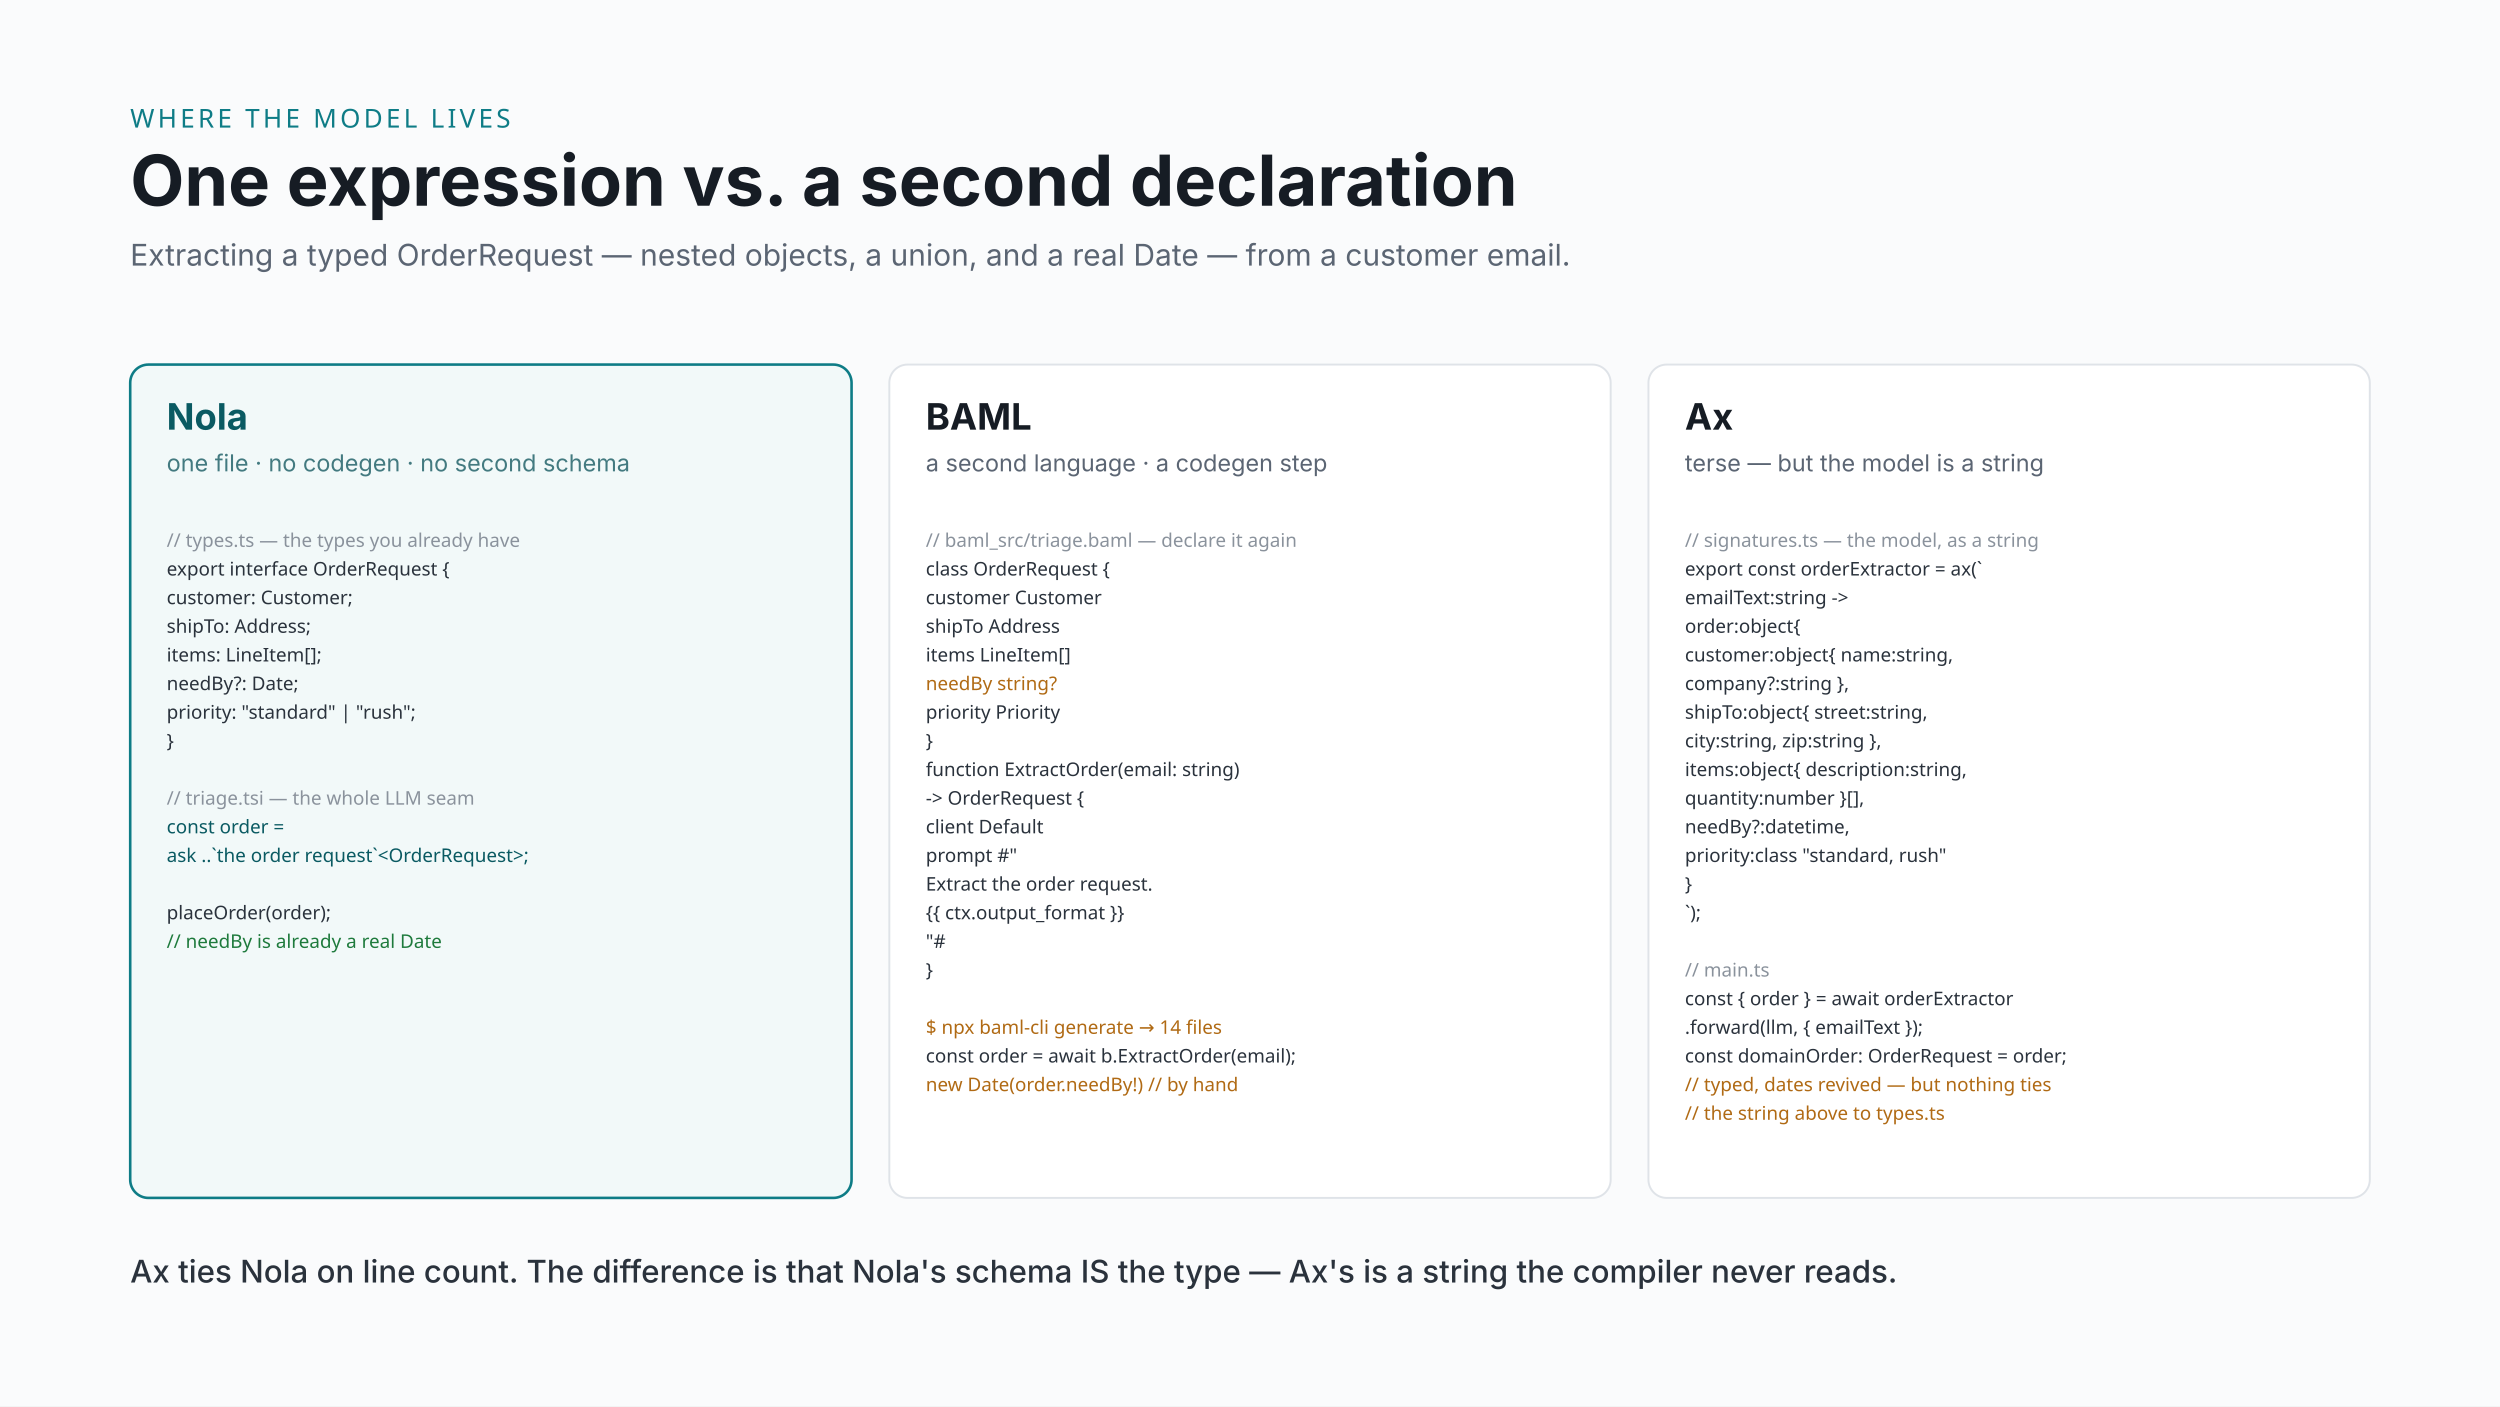
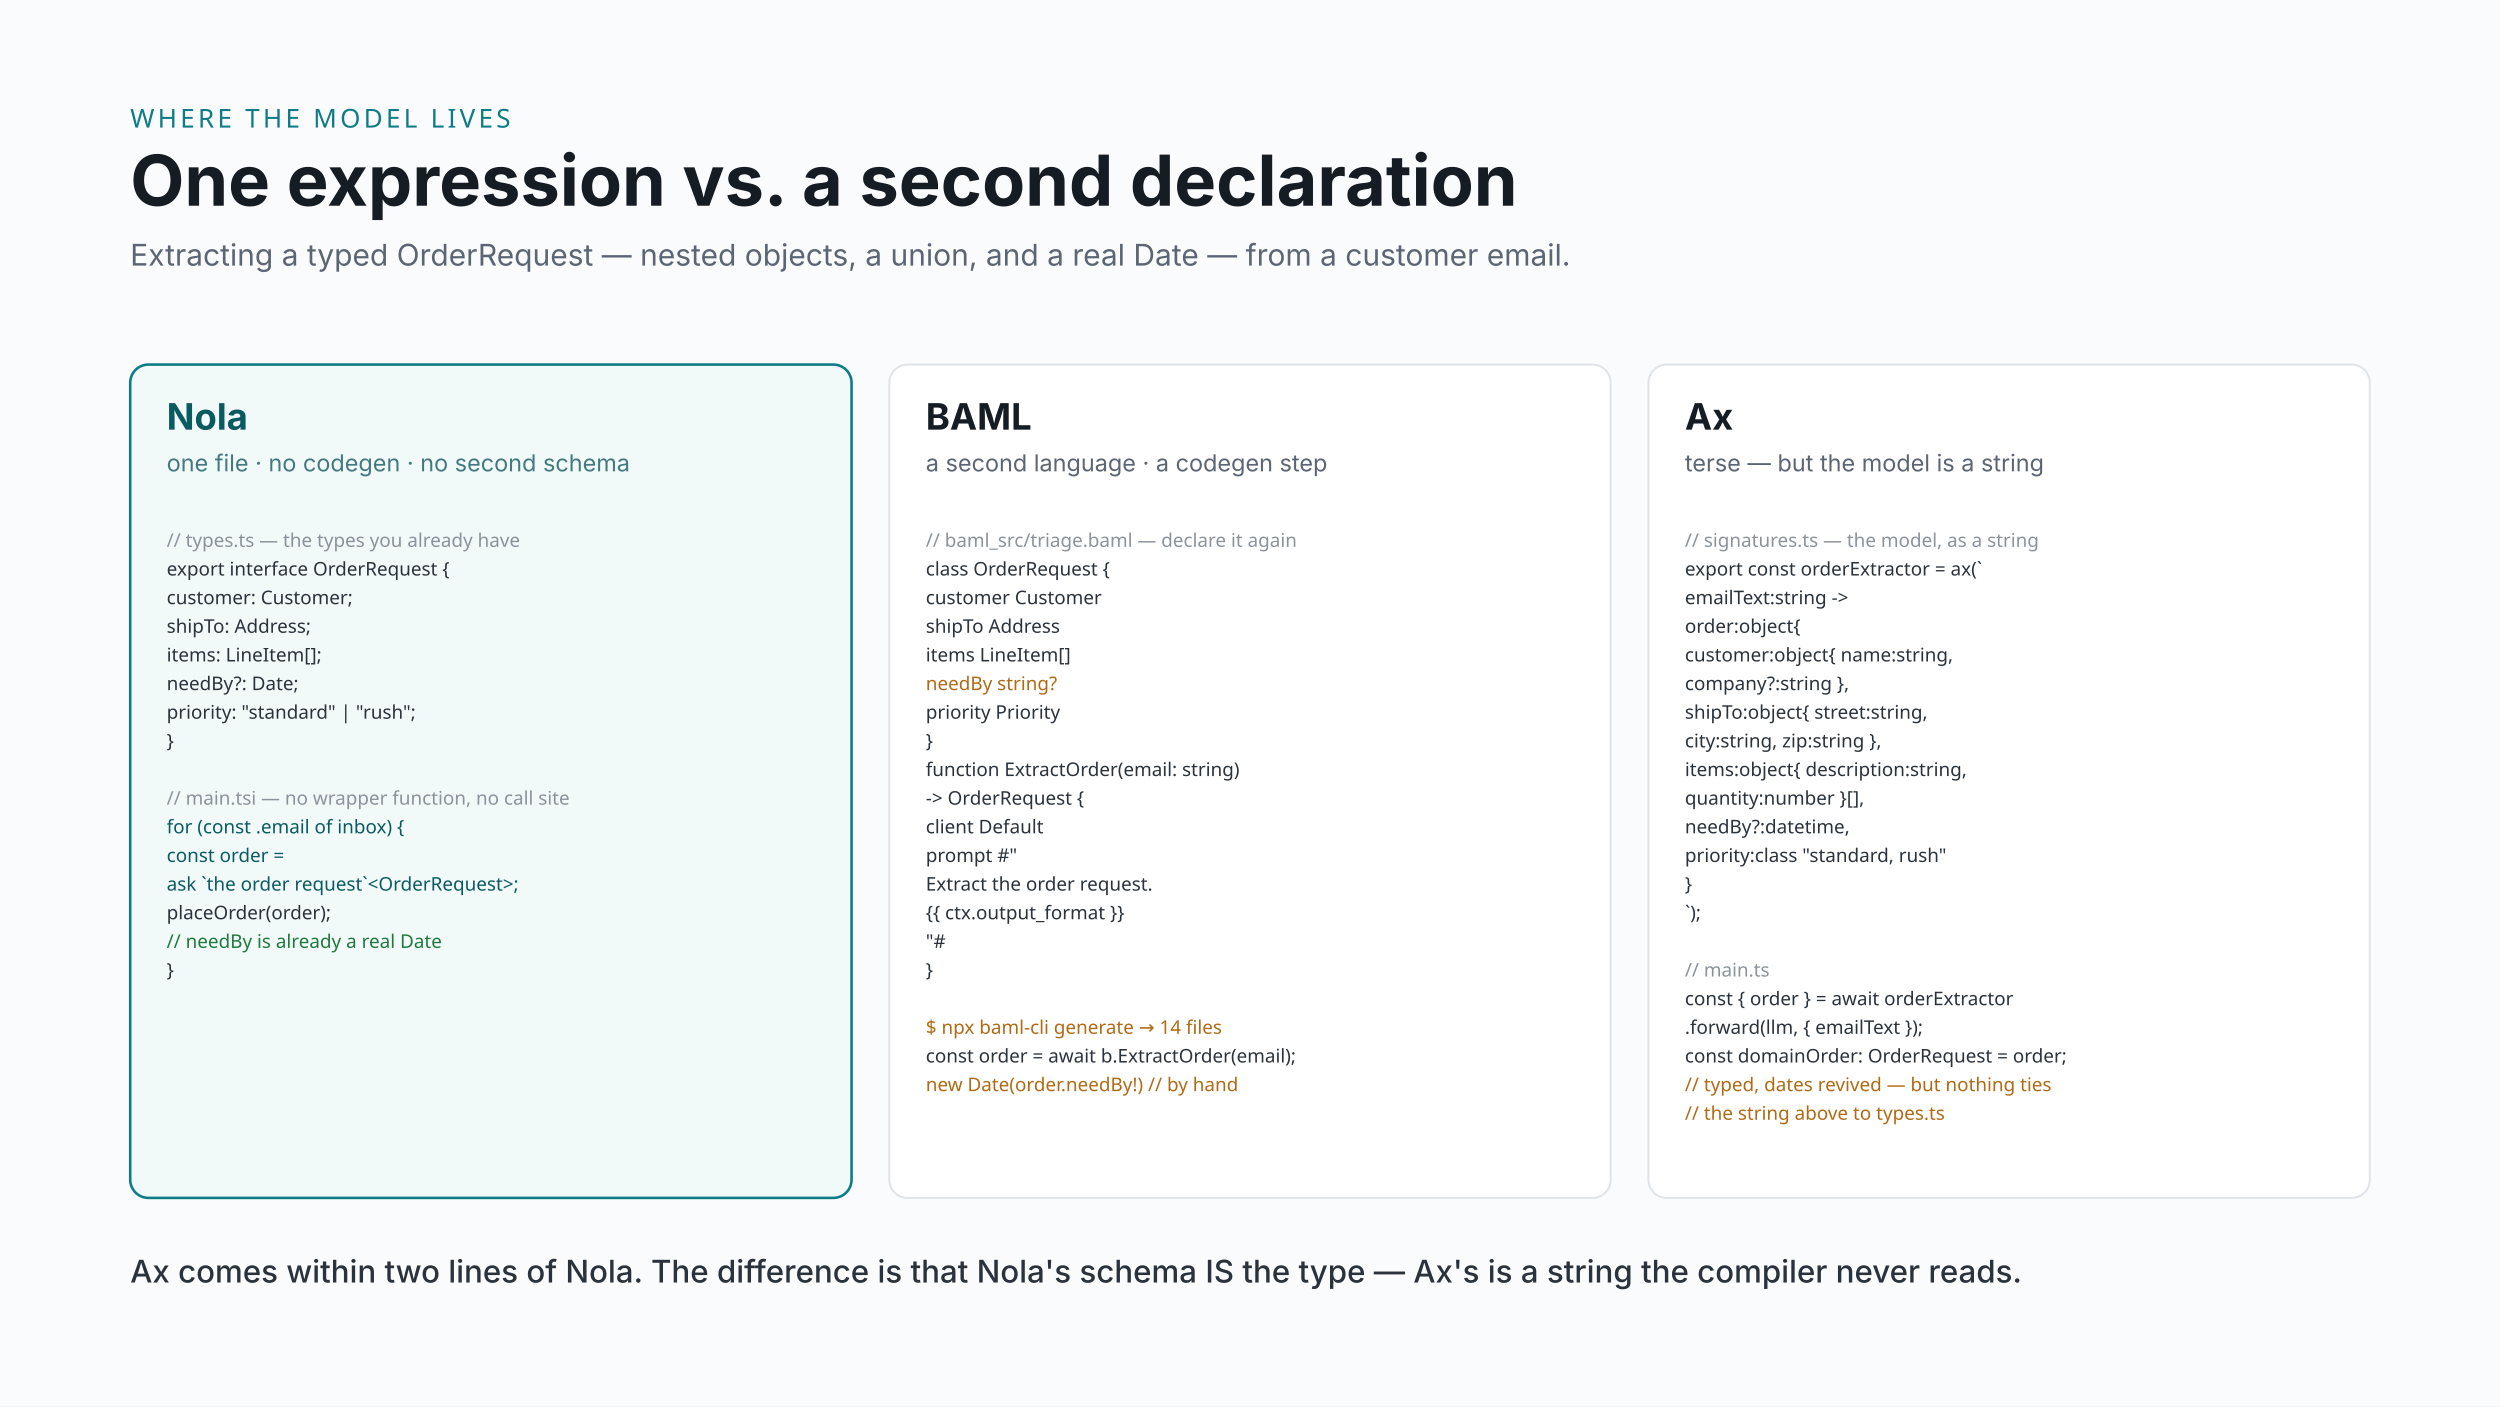
<svg xmlns="http://www.w3.org/2000/svg" width="1920" height="1080" viewBox="0 0 1920 1080">
  <rect id="background" width="1920" height="1080" fill="#FAFBFC" />
  <text x="100" y="98" font-family="Roboto Mono" font-size="20" font-weight="500" letter-spacing="2.5" fill="#0E7C86">WHERE THE MODEL LIVES</text>
  <text x="100" y="158" font-family="Inter" font-size="54" font-weight="700" fill="#161C24">One expression vs. a second declaration</text>
  <text x="100" y="204" font-family="Inter" font-size="23" fill="#5B6573">Extracting a typed OrderRequest — nested objects, a union, and a real Date — from a customer email.</text>
  <rect x="100" y="280" width="554" height="640" rx="14" fill="#F2F9F9" stroke="#0E7C86" stroke-width="2" />
  <text x="128" y="330" font-family="Inter" font-size="28" font-weight="700" fill="#0A5A62">Nola</text>
  <text x="128" y="362" font-family="Inter" font-size="18" fill="#437A80">one file · no codegen · no second schema</text>
  <text x="128" y="420" font-family="Roboto Mono" font-size="14.5" fill="#8A929C">// types.ts — the types you already have</text>
  <text x="128" y="442" font-family="Roboto Mono" font-size="14.5" fill="#2A323C">export interface OrderRequest {</text>
  <text x="128" y="464" font-family="Roboto Mono" font-size="14.5" fill="#2A323C">  customer: Customer;</text>
  <text x="128" y="486" font-family="Roboto Mono" font-size="14.5" fill="#2A323C">  shipTo: Address;</text>
  <text x="128" y="508" font-family="Roboto Mono" font-size="14.5" fill="#2A323C">  items: LineItem[];</text>
  <text x="128" y="530" font-family="Roboto Mono" font-size="14.5" fill="#2A323C">  needBy?: Date;</text>
  <text x="128" y="552" font-family="Roboto Mono" font-size="14.5" fill="#2A323C">  priority: "standard" | "rush";</text>
  <text x="128" y="574" font-family="Roboto Mono" font-size="14.5" fill="#2A323C">}</text>
-   <text x="128" y="618" font-family="Roboto Mono" font-size="14.5" fill="#8A929C">// triage.tsi — the whole LLM seam</text>
-   <text x="128" y="640" font-family="Roboto Mono" font-size="14.5" font-weight="500" fill="#0A5A62">const order =</text>
-   <text x="128" y="662" font-family="Roboto Mono" font-size="14.5" font-weight="500" fill="#0A5A62">  ask ..`the order request`&lt;OrderRequest&gt;;</text>
-   <text x="128" y="706" font-family="Roboto Mono" font-size="14.5" fill="#2A323C">placeOrder(order);</text>
-   <text x="128" y="728" font-family="Roboto Mono" font-size="14.5" fill="#1E7A3C">// needBy is already a real Date</text>
+   <text x="128" y="618" font-family="Roboto Mono" font-size="14.5" fill="#8A929C">// main.tsi — no wrapper function, no call site</text>
+   <text x="128" y="640" font-family="Roboto Mono" font-size="14.5" font-weight="500" fill="#0A5A62">for (const .email of inbox) {</text>
+   <text x="128" y="662" font-family="Roboto Mono" font-size="14.5" font-weight="500" fill="#0A5A62">  const order =</text>
+   <text x="128" y="684" font-family="Roboto Mono" font-size="14.5" font-weight="500" fill="#0A5A62">    ask `the order request`&lt;OrderRequest&gt;;</text>
+   <text x="128" y="706" font-family="Roboto Mono" font-size="14.5" fill="#2A323C">  placeOrder(order);</text>
+   <text x="128" y="728" font-family="Roboto Mono" font-size="14.5" fill="#1E7A3C">  // needBy is already a real Date</text>
+   <text x="128" y="750" font-family="Roboto Mono" font-size="14.5" fill="#2A323C">}</text>
  <rect x="683" y="280" width="554" height="640" rx="14" fill="#FFFFFF" stroke="#DFE3E8" stroke-width="1.5" />
  <text x="711" y="330" font-family="Inter" font-size="28" font-weight="700" fill="#161C24">BAML</text>
  <text x="711" y="362" font-family="Inter" font-size="18" fill="#5B6573">a second language · a codegen step</text>
  <text x="711" y="420" font-family="Roboto Mono" font-size="14.5" fill="#8A929C">// baml_src/triage.baml — declare it again</text>
  <text x="711" y="442" font-family="Roboto Mono" font-size="14.5" fill="#2A323C">class OrderRequest {</text>
  <text x="711" y="464" font-family="Roboto Mono" font-size="14.5" fill="#2A323C">  customer Customer</text>
  <text x="711" y="486" font-family="Roboto Mono" font-size="14.5" fill="#2A323C">  shipTo Address</text>
  <text x="711" y="508" font-family="Roboto Mono" font-size="14.5" fill="#2A323C">  items LineItem[]</text>
  <text x="711" y="530" font-family="Roboto Mono" font-size="14.5" fill="#B06A14">  needBy string?</text>
  <text x="711" y="552" font-family="Roboto Mono" font-size="14.5" fill="#2A323C">  priority Priority</text>
  <text x="711" y="574" font-family="Roboto Mono" font-size="14.5" fill="#2A323C">}</text>
  <text x="711" y="596" font-family="Roboto Mono" font-size="14.5" fill="#2A323C">function ExtractOrder(email: string)</text>
  <text x="711" y="618" font-family="Roboto Mono" font-size="14.5" fill="#2A323C">    -&gt; OrderRequest {</text>
  <text x="711" y="640" font-family="Roboto Mono" font-size="14.5" fill="#2A323C">  client Default</text>
  <text x="711" y="662" font-family="Roboto Mono" font-size="14.5" fill="#2A323C">  prompt #"</text>
  <text x="711" y="684" font-family="Roboto Mono" font-size="14.5" fill="#2A323C">    Extract the order request.</text>
  <text x="711" y="706" font-family="Roboto Mono" font-size="14.5" fill="#2A323C">    {{ ctx.output_format }}</text>
  <text x="711" y="728" font-family="Roboto Mono" font-size="14.5" fill="#2A323C">  "#</text>
  <text x="711" y="750" font-family="Roboto Mono" font-size="14.5" fill="#2A323C">}</text>
  <text x="711" y="794" font-family="Roboto Mono" font-size="14.5" fill="#B06A14">$ npx baml-cli generate → 14 files</text>
  <text x="711" y="816" font-family="Roboto Mono" font-size="14.5" fill="#2A323C">const order = await b.ExtractOrder(email);</text>
  <text x="711" y="838" font-family="Roboto Mono" font-size="14.5" fill="#B06A14">new Date(order.needBy!)  // by hand</text>
  <rect x="1266" y="280" width="554" height="640" rx="14" fill="#FFFFFF" stroke="#DFE3E8" stroke-width="1.5" />
  <text x="1294" y="330" font-family="Inter" font-size="28" font-weight="700" fill="#161C24">Ax</text>
  <text x="1294" y="362" font-family="Inter" font-size="18" fill="#5B6573">terse — but the model is a string</text>
  <text x="1294" y="420" font-family="Roboto Mono" font-size="14.5" fill="#8A929C">// signatures.ts — the model, as a string</text>
  <text x="1294" y="442" font-family="Roboto Mono" font-size="14.5" fill="#2A323C">export const orderExtractor = ax(`</text>
  <text x="1294" y="464" font-family="Roboto Mono" font-size="14.5" fill="#2A323C">  emailText:string -&gt;</text>
  <text x="1294" y="486" font-family="Roboto Mono" font-size="14.5" fill="#2A323C">  order:object{</text>
  <text x="1294" y="508" font-family="Roboto Mono" font-size="14.5" fill="#2A323C">    customer:object{ name:string,</text>
  <text x="1294" y="530" font-family="Roboto Mono" font-size="14.5" fill="#2A323C">                     company?:string },</text>
  <text x="1294" y="552" font-family="Roboto Mono" font-size="14.5" fill="#2A323C">    shipTo:object{ street:string,</text>
  <text x="1294" y="574" font-family="Roboto Mono" font-size="14.5" fill="#2A323C">                   city:string, zip:string },</text>
  <text x="1294" y="596" font-family="Roboto Mono" font-size="14.5" fill="#2A323C">    items:object{ description:string,</text>
  <text x="1294" y="618" font-family="Roboto Mono" font-size="14.5" fill="#2A323C">                  quantity:number }[],</text>
  <text x="1294" y="640" font-family="Roboto Mono" font-size="14.5" fill="#2A323C">    needBy?:datetime,</text>
  <text x="1294" y="662" font-family="Roboto Mono" font-size="14.5" fill="#2A323C">    priority:class "standard, rush"</text>
  <text x="1294" y="684" font-family="Roboto Mono" font-size="14.5" fill="#2A323C">  }</text>
  <text x="1294" y="706" font-family="Roboto Mono" font-size="14.5" fill="#2A323C">`);</text>
  <text x="1294" y="750" font-family="Roboto Mono" font-size="14.5" fill="#8A929C">// main.ts</text>
  <text x="1294" y="772" font-family="Roboto Mono" font-size="14.5" fill="#2A323C">const { order } = await orderExtractor</text>
  <text x="1294" y="794" font-family="Roboto Mono" font-size="14.5" fill="#2A323C">  .forward(llm, { emailText });</text>
  <text x="1294" y="816" font-family="Roboto Mono" font-size="14.5" fill="#2A323C">const domainOrder: OrderRequest = order;</text>
  <text x="1294" y="838" font-family="Roboto Mono" font-size="14.5" fill="#B06A14">// typed, dates revived — but nothing ties</text>
  <text x="1294" y="860" font-family="Roboto Mono" font-size="14.5" fill="#B06A14">// the string above to types.ts</text>
-   <text x="100" y="985" font-family="Inter" font-size="24" font-weight="500" fill="#2A323C">Ax ties Nola on line count. The difference is that Nola's schema IS the type — Ax's is a string the compiler never reads.</text>
+   <text x="100" y="985" font-family="Inter" font-size="24" font-weight="500" fill="#2A323C">Ax comes within two lines of Nola. The difference is that Nola's schema IS the type — Ax's is a string the compiler never reads.</text>
</svg>
